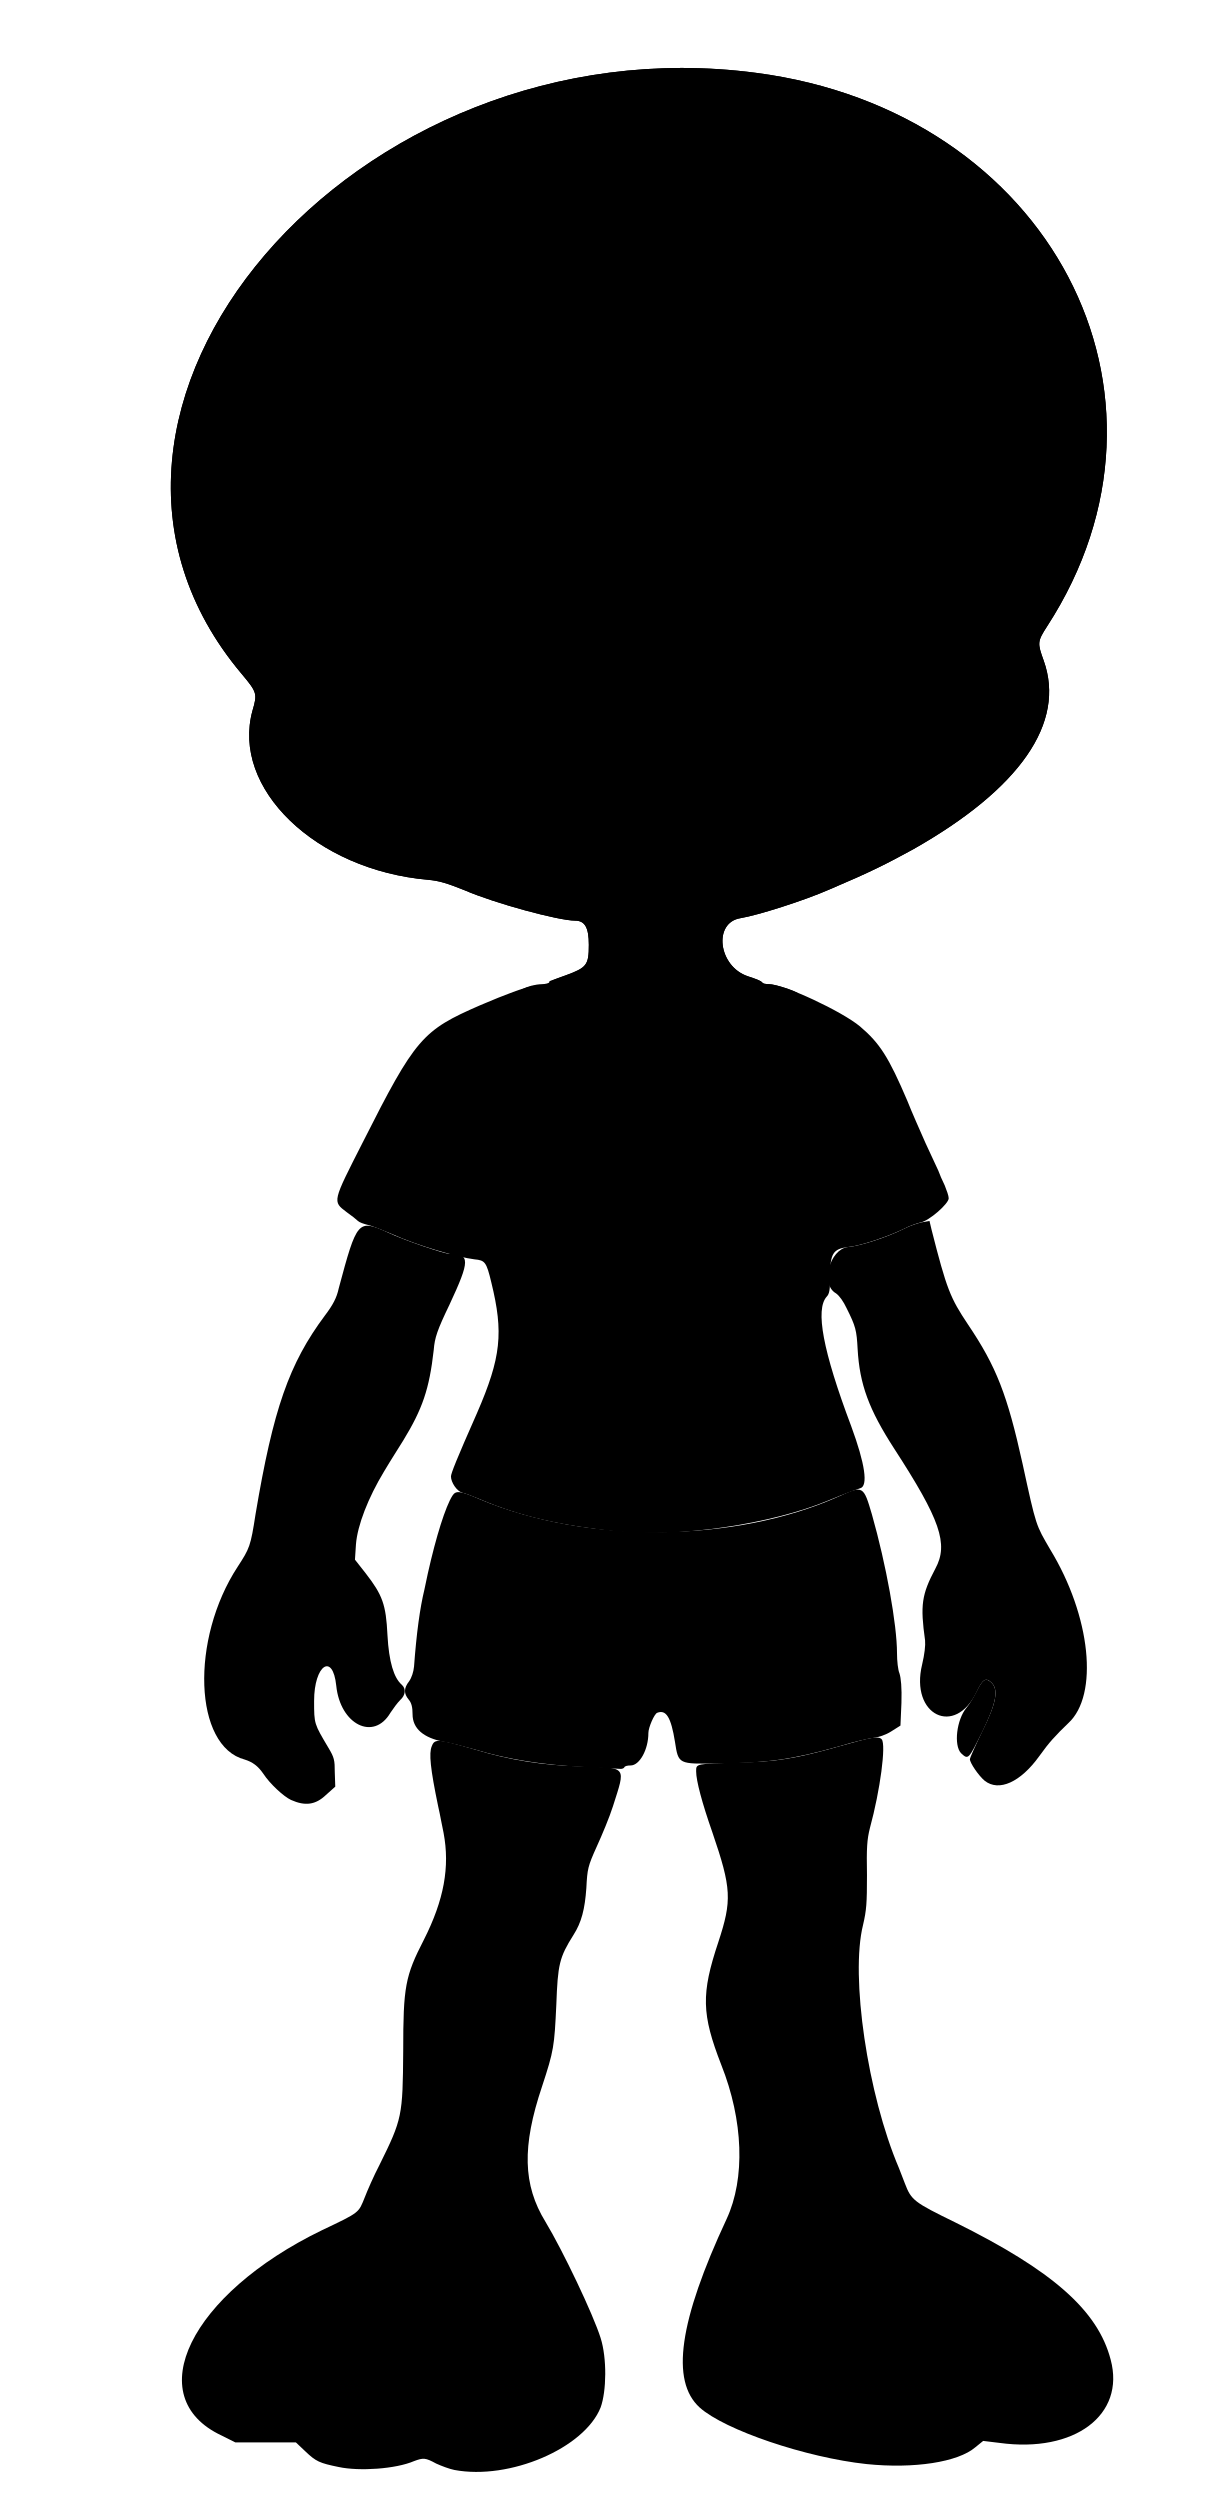
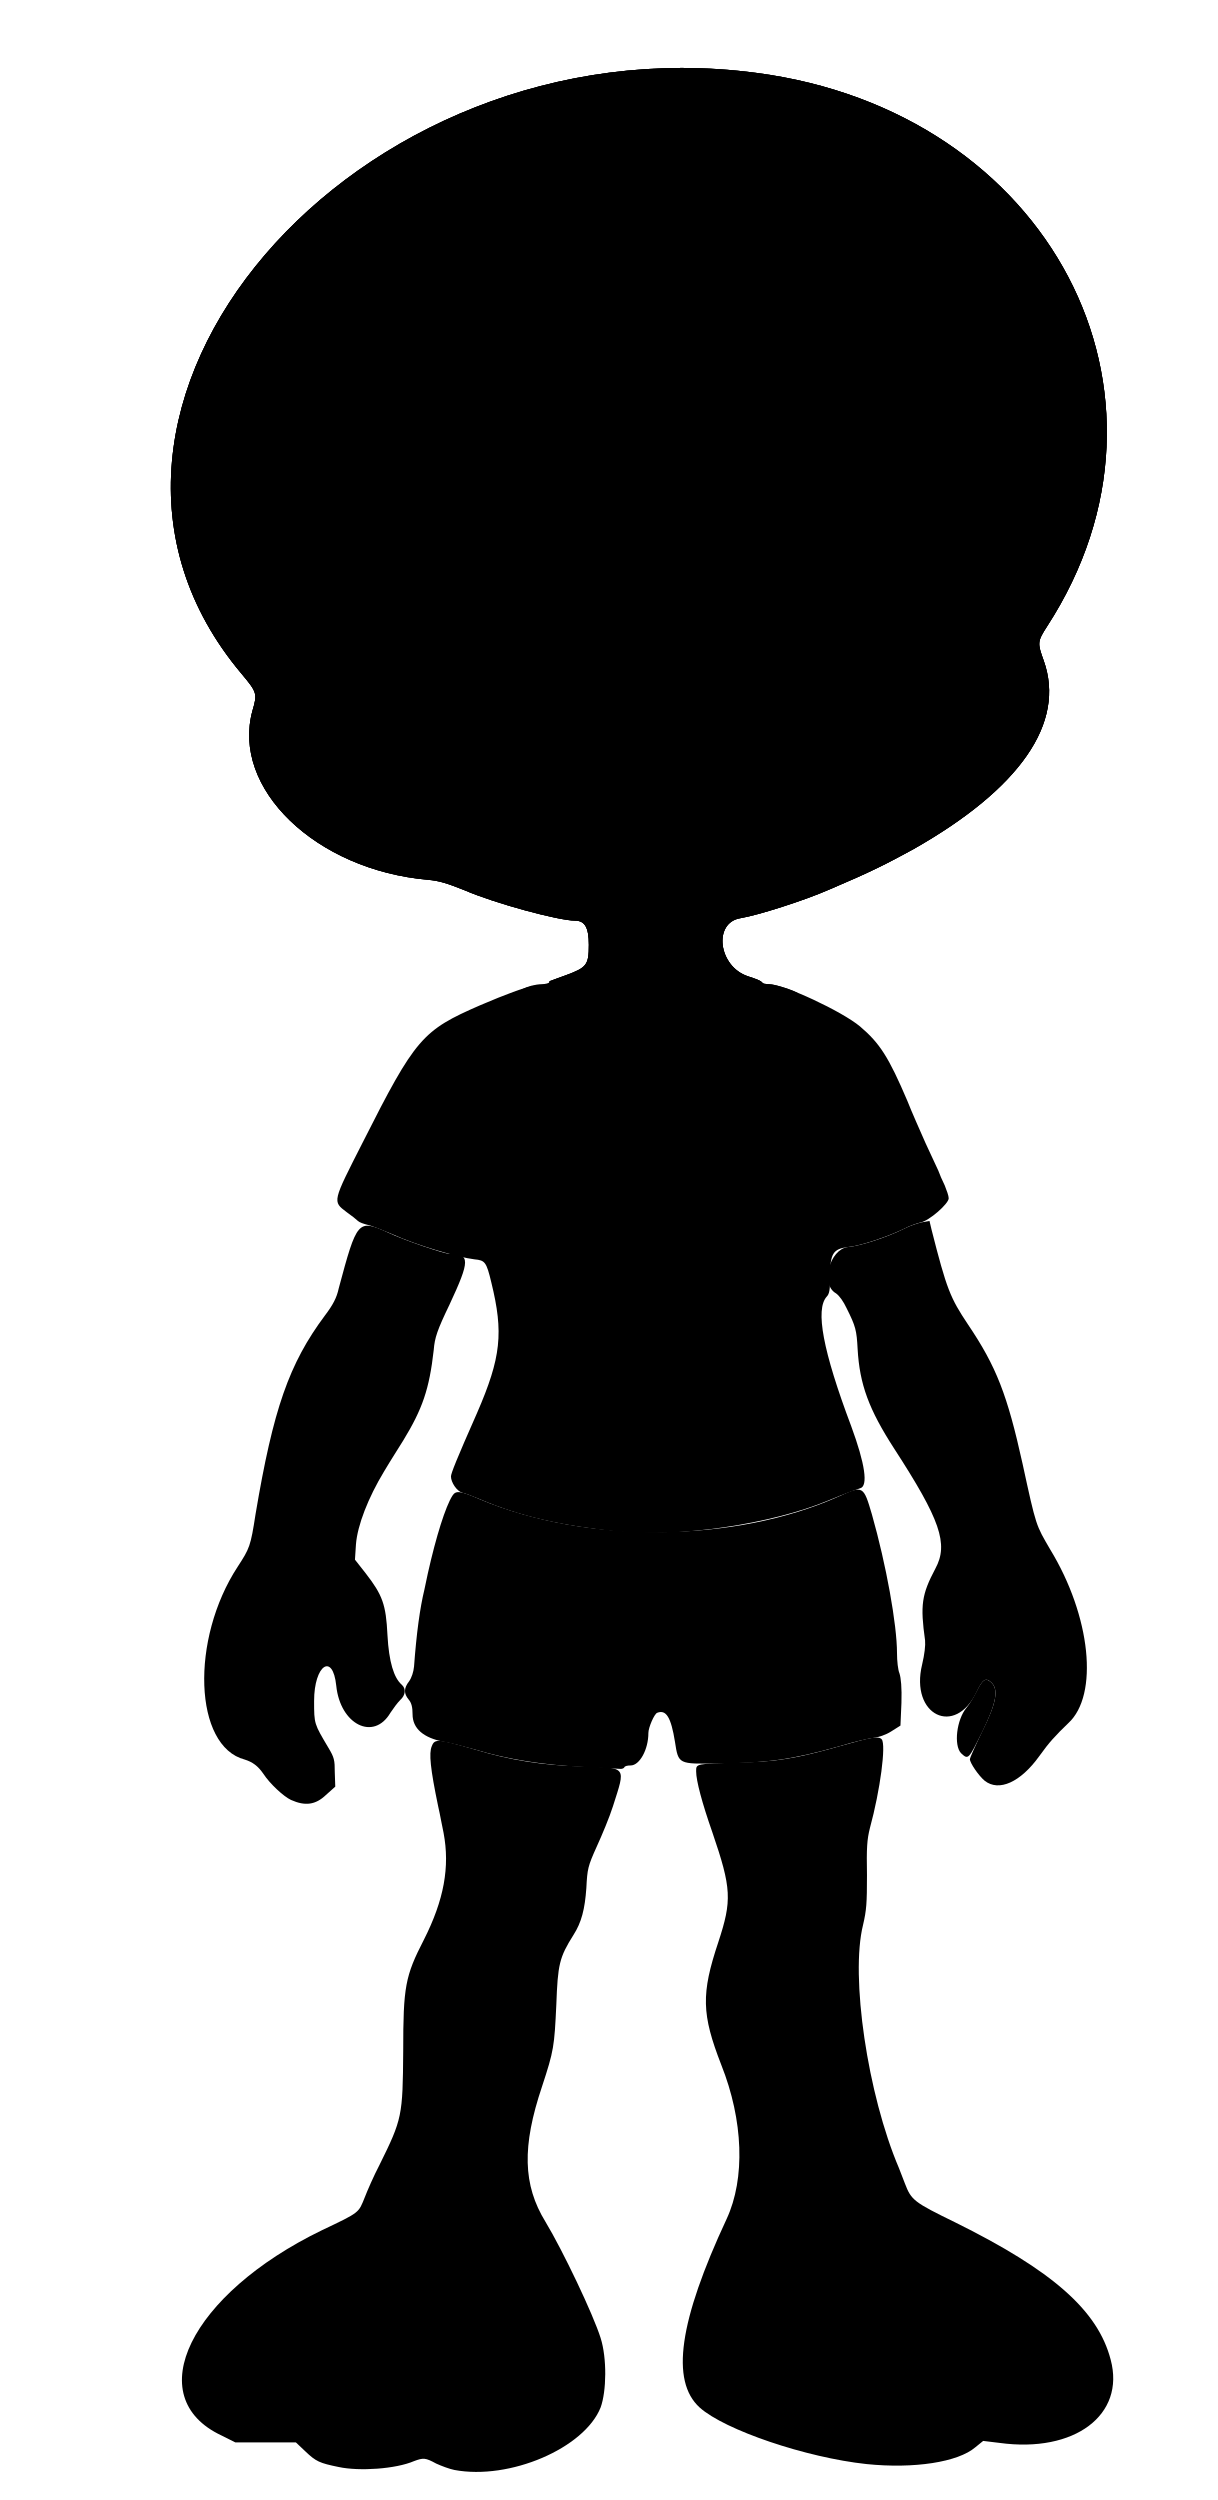
<svg xmlns="http://www.w3.org/2000/svg" viewBox="845.1 398.3 247.3 507.8">
  <g id="alien-head" class="c-alien-head">
-     <path class="c-skin" d="M974,621.3C962.5,619.3 950,609.2 949.4,601.3C949.3,599.8 952.3,598.3 955.2,598.2C955.9,598.2 956.6,598 956.7,597.8C956.8,597.6 958.3,597 960.1,596.4C964.3,594.9 964.7,594.3 964.7,590.2C964.7,586.7 963.9,585.3 961.9,585.3C958.6,585.3 945.6,581.8 939.4,579.1C935.9,577.7 934.3,577.2 932,577C909.2,575 892,558.4 896.4,542.6C897.4,539.2 897.3,538.9 894.2,535.2C849.1,481.7 917.1,402.3 998.7,413.1C1058.3,420.9 1088.4,478.3 1057.8,525.5C1055.8,528.6 1055.8,528.9 1057.1,532.5C1061.6,545.1 1052.3,558.5 1030.6,570.8C1025.3,573.7 1022,575.4 1013.5,579C1008.5,581.2 999.1,584.2 995.5,584.8C989.9,585.7 991,594.6 997,596.6C998.5,597.1 999.8,597.6 999.9,597.8C1000,598 1000.6,598.2 1001.2,598.2C1002.4,598.2 1006.7,599.5 1007.2,600.1C1007.7,600.6 1006.6,604.9 1005.1,607.9C1000,618.1 987.3,623.6 974,621.3Z" />
+     <path class="c-skin" d="M975.2,613.7C966.7,612.3 957.3,604.7 956.8,599L956.7,597.6L960,596.4C964.3,594.8 964.7,594.3 964.7,590.2C964.7,586.7 963.9,585.3 961.9,585.3C958.6,585.3 945.6,581.8 939.4,579.1C935.9,577.7 934.3,577.2 932,577C909.2,575 892,558.4 896.4,542.6C897.4,539.2 897.3,538.9 894.2,535.2C849.1,481.7 917.1,402.3 998.7,413.1C1058.3,420.9 1088.4,478.3 1057.8,525.5C1055.8,528.6 1055.8,528.9 1057.1,532.5C1061.6,545.1 1052.3,558.5 1030.6,570.8C1025.3,573.7 1022,575.4 1013.5,579C1008.5,581.2 999.1,584.2 995.5,584.8C989.9,585.7 991,594.6 997,596.6C1000.3,597.7 1000.2,597.5 999.7,600.3C997.9,609.9 987.1,615.8 975.2,613.7Z" />
+     <path class="c-skin alien-neckfill" d="M974,621.3C962.5,619.3 950,609.2 949.4,601.3C949.3,599.8 952.3,598.3 955.2,598.2C955.9,598.2 956.6,598 956.7,597.8C956.8,597.6 958.3,597 960.1,596.4C964.3,594.9 964.7,594.3 964.7,590.2C964.7,586.7 963.9,585.3 961.9,585.3C958.6,585.3 945.6,581.8 939.4,579.1C935.9,577.7 934.3,577.2 932,577C909.2,575 892,558.4 896.4,542.6C897.4,539.2 897.3,538.9 894.2,535.2C849.1,481.7 917.1,402.3 998.7,413.1C1058.3,420.9 1088.4,478.3 1057.8,525.5C1055.8,528.6 1055.8,528.9 1057.1,532.5C1061.6,545.1 1052.3,558.5 1030.6,570.8C1025.3,573.7 1022,575.4 1013.5,579C1008.5,581.2 999.1,584.2 995.5,584.8C989.9,585.7 991,594.6 997,596.6C998.5,597.1 999.8,597.6 999.9,597.8C1000,598 1000.6,598.2 1001.2,598.2C1002.4,598.2 1006.7,599.5 1007.2,600.1C1007.7,600.6 1006.6,604.9 1005.1,607.9C1000,618.1 987.3,623.6 974,621.3Z" />
    <path class="c-open c-stroke" d="M975.2,613.7C966.7,612.3 957.3,604.7 956.8,599L956.7,597.6L960,596.4C964.3,594.8 964.7,594.3 964.7,590.2C964.7,586.7 963.9,585.3 961.9,585.3C958.6,585.3 945.6,581.8 939.4,579.1C935.9,577.7 934.3,577.2 932,577C909.2,575 892,558.4 896.4,542.6C897.4,539.2 897.3,538.9 894.2,535.2C849.1,481.7 917.1,402.3 998.7,413.1C1058.3,420.9 1088.4,478.3 1057.8,525.5C1055.8,528.6 1055.8,528.9 1057.1,532.5C1061.6,545.1 1052.3,558.5 1030.6,570.8C1025.3,573.7 1022,575.4 1013.5,579C1008.5,581.2 999.1,584.2 995.5,584.8C989.9,585.7 991,594.6 997,596.6C1000.3,597.7 1000.2,597.5 999.7,600.3C997.9,609.9 987.1,615.8 975.2,613.7Z" />
    <ellipse class="c-dot" cx="982.9" cy="546.9" rx="1.8" ry="4.1" />
    <ellipse class="c-dot" cx="995.8" cy="546.2" rx="1.8" ry="4" />
    <ellipse class="c-eye c-alien-blink" cx="948.4" cy="530.9" rx="10.5" ry="20" />
    <ellipse class="c-eye c-alien-blink" cx="1027" cy="525.5" rx="10.3" ry="19.7" />
  </g>
  <g id="alien-arm-right" class="c-alien-arm">
-     <path class="c-skin c-stroke" d="M1045.1,760C1043.9,759 1042.1,756.4 1042.1,755.6C1042.1,755.4 1043.2,752.9 1044.6,750C1047.5,744.2 1048,741.4 1046.4,740C1045.3,739 1044.7,739.4 1043.5,741.9C1039.1,751.2 1029.9,746.7 1032.4,736.4C1032.9,734.3 1033.1,732.5 1033,731.5C1032,724.3 1032.3,722.2 1035.1,716.9C1037.8,711.9 1036.1,707 1026.7,692.5C1021.6,684.6 1019.7,679.5 1019.3,672.3C1019.1,668.5 1018.9,667.7 1017.1,664.1C1016.4,662.6 1015.6,661.5 1014.9,661C1011.7,659.2 1013.6,652.1 1017.3,651.6C1019.9,651.4 1025.5,649.5 1028.7,647.9C1029.8,647.3 1031.4,646.8 1032.2,646.6L1033.9,646.3L1034.3,648C1037.4,660.2 1038.1,661.9 1041.7,667.3C1047.5,675.9 1049.7,681.6 1052.8,695.6C1055.6,708.5 1055.5,708 1058.4,713C1066.7,726.6 1068.3,742.6 1062.1,748.3C1059.5,750.8 1058.2,752.2 1056.2,755C1052.4,760.3 1048,762.3 1045.1,760Z" />
-     <path class="c-skin c-stroke" d="M1040.3,754.4C1038.8,752.8 1039.4,747.6 1041.4,745.2C1042,744.5 1042.9,743 1043.5,741.8C1044.7,739.4 1045.3,739 1046.4,740C1048,741.4 1047.5,744.2 1044.6,750.1C1041.8,755.7 1041.8,755.8 1040.3,754.4Z" />
-     <path class="c-open c-stroke" d="M1057.7,747.1C1057.8,746.8 1058.6,747.1 1058.8,745.2C1059,743.3 1058.8,737.1 1058.8,735.5" />
+     <g class="alien-base-arms">
+       <path class="c-skin c-stroke" d="M1045.1,760C1043.9,759 1042.1,756.4 1042.1,755.6C1042.1,755.4 1043.2,752.9 1044.6,750C1047.5,744.2 1048,741.4 1046.4,740C1045.3,739 1044.7,739.4 1043.5,741.9C1039.1,751.2 1029.9,746.7 1032.4,736.4C1032.9,734.3 1033.1,732.5 1033,731.5C1032,724.3 1032.3,722.2 1035.1,716.9C1037.8,711.9 1036.1,707 1026.7,692.5C1021.6,684.6 1019.7,679.5 1019.3,672.3C1019.1,668.5 1018.9,667.7 1017.1,664.1C1016.4,662.6 1015.6,661.5 1014.9,661C1011.7,659.2 1013.6,652.1 1017.3,651.6C1019.9,651.4 1025.5,649.5 1028.7,647.9C1029.8,647.3 1031.4,646.8 1032.2,646.6L1033.9,646.3L1034.3,648C1037.4,660.2 1038.1,661.9 1041.7,667.3C1047.5,675.9 1049.7,681.6 1052.8,695.6C1055.6,708.5 1055.5,708 1058.4,713C1066.7,726.6 1068.3,742.6 1062.1,748.3C1059.5,750.8 1058.2,752.2 1056.2,755C1052.4,760.3 1048,762.3 1045.1,760Z" />
+       <path class="c-skin c-stroke" d="M1040.3,754.4C1038.8,752.8 1039.4,747.6 1041.4,745.2C1042,744.5 1042.9,743 1043.5,741.8C1044.7,739.4 1045.3,739 1046.4,740C1048,741.4 1047.5,744.2 1044.6,750.1C1041.8,755.7 1041.8,755.8 1040.3,754.4Z" />
+       <path class="c-open c-stroke" d="M1057.7,747.1C1057.8,746.8 1058.6,747.1 1058.8,745.2C1059,743.3 1058.8,737.1 1058.8,735.5" />
+     </g>
  </g>
  <g id="alien-legs">
    <g id="alien-leg-left">
-       <path class="c-skin c-stroke" d="M937.4,900C936.4,899.8 934.8,899.2 933.7,898.7C931.5,897.5 931.1,897.5 929.2,898.2C925.5,899.8 918.1,900.3 913.9,899.4C910,898.6 909.3,898.3 907.1,896.2L905.2,894.4L899,894.4L892.9,894.4L890.1,893C873.5,885.2 883.7,864.3 910.5,851.3C918.3,847.6 917.9,847.8 919.2,844.6C919.7,843.3 921,840.3 922.2,838C926.8,828.7 926.9,828.1 927,814.9C927,801.8 927.4,799.7 931.2,792.3C935.3,784.2 936.5,777.5 935.2,770.6C934.9,769.3 934.5,766.9 934.1,765.2C932.5,757.5 932.2,754.4 932.8,753C933.4,751.4 934.1,751.5 941.7,753.7C948.6,755.8 955.4,756.9 963.4,757.1C972.6,757.4 972.2,757 969.6,765.2C968.9,767.4 967.4,771 966.3,773.4C964.5,777.4 964.4,777.9 964.2,781.8C963.9,786.1 963.2,788.8 961.6,791.3C958.7,795.9 958.4,797.3 958.1,805.5C957.7,814 957.6,814.8 955.2,822.1C951.1,834.3 951.3,842.1 955.9,849.6C959.4,855.4 965.6,868.4 967.1,873.2C968.4,877.3 968.3,884 967.1,887.3C963.8,895.6 948.6,902.1 937.4,900Z" />
-       <path class="c-open c-stroke" d="M906,891.1C905.6,890.7 904.3,890.3 904,889.1C903.7,887.9 903.4,886.1 904,883.7C904.6,881.3 906,877.2 907.5,874.7C909,872.3 910.8,870.4 913,868.9C915.1,867.4 919.1,866.3 920.4,865.8" />
-       <path class="c-open c-stroke" d="M932,893.8C931.6,893.5 929.8,894.5 929.7,892.2C929.6,890 930.5,883 931.2,880.2C932,877.4 932.7,877.1 934,875.5C935.2,873.9 937.3,871.9 938.6,870.8C940,869.8 941.6,869.5 942.1,869.3" />
+       <g class="alien-base-legs">
+         <path class="c-skin c-stroke" d="M937.4,900C936.4,899.8 934.8,899.2 933.7,898.7C931.5,897.5 931.1,897.5 929.2,898.2C925.5,899.8 918.1,900.3 913.9,899.4C910,898.6 909.3,898.3 907.1,896.2L905.2,894.4L899,894.4L892.9,894.4L890.1,893C873.5,885.2 883.7,864.3 910.5,851.3C918.3,847.6 917.9,847.8 919.2,844.6C919.7,843.3 921,840.3 922.2,838C926.8,828.7 926.9,828.1 927,814.9C927,801.8 927.4,799.7 931.2,792.3C935.3,784.2 936.5,777.5 935.2,770.6C934.9,769.3 934.5,766.9 934.1,765.2C932.5,757.5 932.2,754.4 932.8,753C933.4,751.4 934.1,751.5 941.7,753.7C948.6,755.8 955.4,756.9 963.4,757.1C972.6,757.4 972.2,757 969.6,765.2C968.9,767.4 967.4,771 966.3,773.4C964.5,777.4 964.4,777.9 964.2,781.8C963.9,786.1 963.2,788.8 961.6,791.3C958.7,795.9 958.4,797.3 958.1,805.5C957.7,814 957.6,814.8 955.2,822.1C951.1,834.3 951.3,842.1 955.9,849.6C959.4,855.4 965.6,868.4 967.1,873.2C968.4,877.3 968.3,884 967.1,887.3C963.8,895.6 948.6,902.1 937.4,900Z" />
+         <path class="c-open c-stroke" d="M906,891.1C905.6,890.7 904.3,890.3 904,889.1C903.7,887.9 903.4,886.1 904,883.7C904.6,881.3 906,877.2 907.5,874.7C909,872.3 910.8,870.4 913,868.9C915.1,867.4 919.1,866.3 920.4,865.8" />
+         <path class="c-open c-stroke" d="M932,893.8C931.6,893.5 929.8,894.5 929.7,892.2C929.6,890 930.5,883 931.2,880.2C932,877.4 932.7,877.1 934,875.5C935.2,873.9 937.3,871.9 938.6,870.8C940,869.8 941.6,869.5 942.1,869.3" />
+       </g>
    </g>
    <g id="alien-leg-right">
-       <path class="c-skin c-stroke" d="M1021.1,898.8C1008.9,897.5 992.3,891.9 987.2,887.3C981.3,881.9 983,869.8 992.7,849C996.5,840.8 996.1,829 991.6,817.7C987.6,807.4 987.5,803.3 991,792.8C993.8,784.3 993.7,781.9 989.8,770.5C987.7,764.5 986.5,760 986.5,758.1C986.5,756.5 986.4,756.6 995,756.3C1002.6,756.2 1006.8,755.5 1015.6,753C1022.2,751.1 1023.6,750.9 1024.2,751.6C1025.1,752.7 1023.9,761.9 1021.8,769.6C1021.2,772 1021.1,773.6 1021.2,779.2C1021.2,784.9 1021.1,786.3 1020.4,789.3C1017.8,799.7 1021.3,823.7 1027.7,838.7C1027.9,839.2 1028.4,840.5 1028.9,841.8C1030.2,845.2 1030.7,845.6 1039.1,849.7C1058.9,859.5 1068.1,867.6 1070.7,877.6C1073.7,888.8 1063.4,896.6 1048.1,894.5L1044.8,894.1L1043.2,895.4C1039.7,898.4 1030.8,899.8 1021.1,898.8Z" />
-       <path class="c-open c-stroke" d="M1043.9,893C1044.2,891.5 1045.9,887 1045.6,884.1C1045.3,881.1 1044,878.1 1042.1,875.5C1040.2,872.9 1037.1,870.1 1034.3,868.5C1031.5,866.9 1026.9,866.2 1025.4,865.8" />
+       <g class="alien-base-legs">
+         <path class="c-skin c-stroke" d="M1021.1,898.8C1008.9,897.5 992.3,891.9 987.2,887.3C981.3,881.9 983,869.8 992.7,849C996.5,840.8 996.1,829 991.6,817.7C987.6,807.4 987.5,803.3 991,792.8C993.8,784.3 993.7,781.9 989.8,770.5C987.7,764.5 986.5,760 986.5,758.1C986.5,756.5 986.4,756.6 995,756.3C1002.6,756.2 1006.8,755.5 1015.6,753C1022.2,751.1 1023.6,750.9 1024.2,751.6C1025.1,752.7 1023.9,761.9 1021.8,769.6C1021.2,772 1021.1,773.6 1021.2,779.2C1021.2,784.9 1021.1,786.3 1020.4,789.3C1017.8,799.7 1021.3,823.7 1027.7,838.7C1027.9,839.2 1028.4,840.5 1028.9,841.8C1030.2,845.2 1030.7,845.6 1039.1,849.7C1058.9,859.5 1068.1,867.6 1070.7,877.6C1073.7,888.8 1063.4,896.6 1048.1,894.5L1044.8,894.1L1043.2,895.4C1039.7,898.4 1030.8,899.8 1021.1,898.8Z" />
+         <path class="c-open c-stroke" d="M1043.9,893C1044.2,891.5 1045.9,887 1045.6,884.1C1045.3,881.1 1044,878.1 1042.1,875.5C1040.2,872.9 1037.1,870.1 1034.3,868.5C1031.5,866.9 1026.9,866.2 1025.4,865.8" />
+       </g>
    </g>
  </g>
  <g id="alien-pants">
-     <path class="c-pants c-stroke" d="M963.5,757.2C955.5,756.8 948.3,755.7 941.7,753.7C939.5,753.1 936.6,752.3 935.3,752.1C931.1,751.3 928.9,749.4 928.9,746.5C928.9,745.1 928.7,744.2 928.1,743.5C927.1,742.3 927.1,741.2 928.2,739.8C928.7,739.1 929.1,737.9 929.2,736.8C929.7,730 930.4,724.9 931.3,721.2C931.5,720.3 931.8,718.8 932,717.9C933.7,710.3 935.6,704.3 937,702.1C937.7,701 938.6,701.1 942.5,702.8C964.2,712 994.6,711.7 1015.6,702.2C1020.4,700 1020.5,700.1 1022.2,705.9C1025.1,716.1 1027.3,728.3 1027.3,734.1C1027.3,735.7 1027.5,737.5 1027.8,738.2C1028.1,739.1 1028.3,741.1 1028.2,744.2L1028,748.8L1026.1,750C1025,750.7 1023.5,751.2 1022.5,751.3C1021.6,751.4 1018.5,752.1 1015.6,753C1006,755.7 1001.1,756.4 990.9,756.5C982.9,756.6 982.9,756.7 982.2,752.1C981.4,747.1 980.4,745.5 978.6,746.2C978,746.4 976.8,749.2 976.8,750.3C976.8,753.7 975,756.9 973.2,756.9C972.6,756.9 972,757 971.9,757.3C971.8,757.5 971.4,757.6 971.2,757.6C970.9,757.6 967.5,757.4 963.5,757.2Z" />
-     <path class="c-open c-stroke c-fine" d="M982.2,743.3C981.7,742.4 979.2,739.4 979.1,738.2C979,737 980.1,736.5 981.4,735.9C982.7,735.2 986,734.6 986.9,734.3" />
-     <path class="c-open c-stroke c-fine c-fold" d="M938.2,718C939,717.6 941.1,716.9 942.5,715.6C943.9,714.4 946.1,711.4 946.8,710.6" />
+     <g id="alien-base-pants">
+       <path class="c-pants c-stroke" d="M963.5,757.2C955.5,756.8 948.3,755.7 941.7,753.7C939.5,753.1 936.6,752.3 935.3,752.1C931.1,751.3 928.9,749.4 928.9,746.5C928.9,745.1 928.7,744.2 928.1,743.5C927.1,742.3 927.1,741.2 928.2,739.8C928.7,739.1 929.1,737.9 929.2,736.8C929.7,730 930.4,724.9 931.3,721.2C931.5,720.3 931.8,718.8 932,717.9C933.7,710.3 935.6,704.3 937,702.1C937.7,701 938.6,701.1 942.5,702.8C964.2,712 994.6,711.7 1015.6,702.2C1020.4,700 1020.5,700.1 1022.2,705.9C1025.1,716.1 1027.3,728.3 1027.3,734.1C1027.3,735.7 1027.5,737.5 1027.8,738.2C1028.1,739.1 1028.3,741.1 1028.2,744.2L1028,748.8L1026.1,750C1025,750.7 1023.5,751.2 1022.5,751.3C1021.6,751.4 1018.5,752.1 1015.6,753C1006,755.7 1001.1,756.4 990.9,756.5C982.9,756.6 982.9,756.7 982.2,752.1C981.4,747.1 980.4,745.5 978.6,746.2C978,746.4 976.8,749.2 976.8,750.3C976.8,753.7 975,756.9 973.2,756.9C972.6,756.9 972,757 971.9,757.3C971.8,757.5 971.4,757.6 971.2,757.6C970.9,757.6 967.5,757.4 963.5,757.2Z" />
+       <path class="c-open c-stroke c-fine" d="M982.2,743.3C981.7,742.4 979.2,739.4 979.1,738.2C979,737 980.1,736.5 981.4,735.9C982.7,735.2 986,734.6 986.9,734.3" />
+       <path class="c-open c-stroke c-fine c-fold" d="M938.2,718C939,717.6 941.1,716.9 942.5,715.6C943.9,714.4 946.1,711.4 946.8,710.6" />
+     </g>
  </g>
  <g id="alien-arm-left" class="c-alien-arm">
-     <path class="c-skin c-stroke" d="M904.2,763.9C902.7,763.2 899.9,760.6 898.6,758.6C897.5,757 896.4,756.2 894.8,755.7C884.5,753 883.7,731.3 893.4,716.5C895.8,712.8 896,712.4 897,705.9C900.6,684.5 903.8,675.3 911.1,665.5C912.7,663.4 913.5,661.9 913.9,660C917.6,646.2 917.8,645.9 923.8,648.6C927.1,650.2 935.4,653 936.5,653C940.6,653 940.6,654.3 936.4,663.3C933.9,668.5 933.4,670 933.2,672.5C932.3,680.5 930.9,684.5 927,690.9C926.2,692.2 924.4,695 923.1,697.2C919.9,702.5 917.7,708.1 917.4,712L917.2,715.1L919.4,717.9C922.8,722.3 923.5,724.2 923.8,730.4C924.1,735.9 925.1,739.1 926.7,740.5C927.6,741.3 927.5,742.6 926.4,743.6C925.8,744.2 925,745.3 924.4,746.2C921,752 914.2,748.6 913.4,740.7C912.7,733.9 908.9,736.5 908.9,743.8C908.9,748.5 908.9,748.4 911.8,753.3C913,755.3 913.1,755.8 913.1,758.3L913.2,761.2L911.3,762.9C909.2,764.9 907.1,765.2 904.2,763.9Z" />
-     <path class="c-open c-stroke" d="M897.4,752.6C897,751.8 895.4,750.1 895.1,747.9C894.7,745.8 895.4,741.1 895.5,739.8" />
+     <g class="alien-base-arms">
+       <path class="c-skin c-stroke" d="M904.2,763.9C902.7,763.2 899.9,760.6 898.6,758.6C897.5,757 896.4,756.2 894.8,755.7C884.5,753 883.7,731.3 893.4,716.5C895.8,712.8 896,712.4 897,705.9C900.6,684.5 903.8,675.3 911.1,665.5C912.7,663.4 913.5,661.9 913.9,660C917.6,646.2 917.8,645.9 923.8,648.6C927.1,650.2 935.4,653 936.5,653C940.6,653 940.6,654.3 936.4,663.3C933.9,668.5 933.4,670 933.2,672.5C932.3,680.5 930.9,684.5 927,690.9C926.2,692.2 924.4,695 923.1,697.2C919.9,702.5 917.7,708.1 917.4,712L917.2,715.1L919.4,717.9C922.8,722.3 923.5,724.2 923.8,730.4C924.1,735.9 925.1,739.1 926.7,740.5C927.6,741.3 927.5,742.6 926.4,743.6C925.8,744.2 925,745.3 924.4,746.2C921,752 914.2,748.6 913.4,740.7C912.7,733.9 908.9,736.5 908.9,743.8C908.9,748.5 908.9,748.4 911.8,753.3C913,755.3 913.1,755.8 913.1,758.3L913.2,761.2L911.3,762.9C909.2,764.9 907.1,765.2 904.2,763.9Z" />
+       <path class="c-open c-stroke" d="M897.4,752.6C897,751.8 895.4,750.1 895.1,747.9C894.7,745.8 895.4,741.1 895.5,739.8" />
+     </g>
  </g>
  <g id="alien-torso" class="c-alien-torso">
-     <path class="c-shirt c-stroke" d="M970.7,709.4C959,708.2 950.7,706.3 942.5,702.8C941.1,702.2 939.5,701.6 939,701.5C937.9,701.2 936.7,699.4 936.7,698.2C936.7,697.6 937.8,694.8 942,685.3C946.9,674 947.4,669 944.9,658.8C943.9,654.6 943.6,654.3 941.5,654.1C938.1,653.7 929.6,651.2 924.8,649C922.9,648.2 920.7,647.3 919.8,647.1C919,646.9 918.1,646.6 917.8,646.3C917.5,646 916.5,645.2 915.5,644.5C912.6,642.3 912.6,642.5 918.8,630.3C929.5,609.1 930.9,607.6 942.6,602.5C953.4,597.9 956.3,597.4 956.9,599.8C961.5,617.6 996.5,618.6 999.5,601.1C1000,598.3 1000.1,598.2 1001.3,598.2C1004.3,598.2 1016.1,603.7 1019.8,606.8C1023.8,610.2 1025.6,613 1029.4,621.9C1030.3,624.2 1032,628 1033.1,630.5C1034.2,632.9 1035.4,635.5 1035.7,636.1C1035.9,636.7 1036.5,638.1 1037,639.1C1037.4,640.1 1037.8,641.2 1037.8,641.7C1037.8,642.8 1033.8,646.3 1032.1,646.6C1031.3,646.8 1029.8,647.3 1028.7,647.9C1025.4,649.5 1019.8,651.4 1017.3,651.6C1014.3,652 1013.7,652.9 1013.7,657.7C1013.7,660.2 1013.6,661.1 1013,661.7C1010.7,664.3 1012.2,672.6 1018,688C1020.8,695.6 1021.5,700.2 1019.8,700.6C1018.9,700.9 1016.9,701.6 1013.3,703.1C1001.7,707.9 983.2,710.6 970.7,709.4Z" />
-     <path class="c-open c-stroke c-fine" d="M1013.7,648.7C1014,648.3 1015.2,647.2 1015.6,646C1016.1,644.8 1016.4,644 1016.4,641.3C1016.4,638.7 1015.8,631.9 1015.6,630.1" />
-     <path class="c-open c-stroke c-fine" d="M944.1,650.7C943.8,650.4 942.5,649.8 942.1,648.7C941.7,647.6 941.6,646.6 941.7,644.1C941.9,641.5 942.7,635.3 942.9,633.6" />
+     <g id="alien-base-torso">
+       <path class="c-shirt c-stroke" d="M970.7,709.4C959,708.2 950.7,706.3 942.5,702.8C941.1,702.2 939.5,701.6 939,701.5C937.9,701.2 936.7,699.4 936.7,698.2C936.7,697.6 937.8,694.8 942,685.3C946.9,674 947.4,669 944.9,658.8C943.9,654.6 943.6,654.3 941.5,654.1C938.1,653.7 929.6,651.2 924.8,649C922.9,648.2 920.7,647.3 919.8,647.1C919,646.9 918.1,646.6 917.8,646.3C917.5,646 916.5,645.2 915.5,644.5C912.6,642.3 912.6,642.5 918.8,630.3C929.5,609.1 930.9,607.6 942.6,602.5C953.4,597.9 956.3,597.4 956.9,599.8C961.5,617.6 996.5,618.6 999.5,601.1C1000,598.3 1000.1,598.2 1001.3,598.2C1004.3,598.2 1016.1,603.7 1019.8,606.8C1023.8,610.2 1025.6,613 1029.4,621.9C1030.3,624.2 1032,628 1033.1,630.5C1034.2,632.9 1035.4,635.5 1035.7,636.1C1035.9,636.7 1036.5,638.1 1037,639.1C1037.4,640.1 1037.8,641.2 1037.8,641.7C1037.8,642.8 1033.8,646.3 1032.1,646.6C1031.3,646.8 1029.8,647.3 1028.7,647.9C1025.4,649.5 1019.8,651.4 1017.3,651.6C1014.3,652 1013.7,652.9 1013.7,657.7C1013.7,660.2 1013.6,661.1 1013,661.7C1010.7,664.3 1012.2,672.6 1018,688C1020.8,695.6 1021.5,700.2 1019.8,700.6C1018.9,700.9 1016.9,701.6 1013.3,703.1C1001.7,707.9 983.2,710.6 970.7,709.4Z" />
+       <path class="c-open c-stroke c-fine" d="M1013.7,648.7C1014,648.3 1015.2,647.2 1015.6,646C1016.1,644.8 1016.4,644 1016.4,641.3C1016.4,638.7 1015.8,631.9 1015.6,630.1" />
+       <path class="c-open c-stroke c-fine" d="M944.1,650.7C943.8,650.4 942.5,649.8 942.1,648.7C941.7,647.6 941.6,646.6 941.7,644.1C941.9,641.5 942.7,635.3 942.9,633.6" />
+     </g>
  </g>
</svg>
